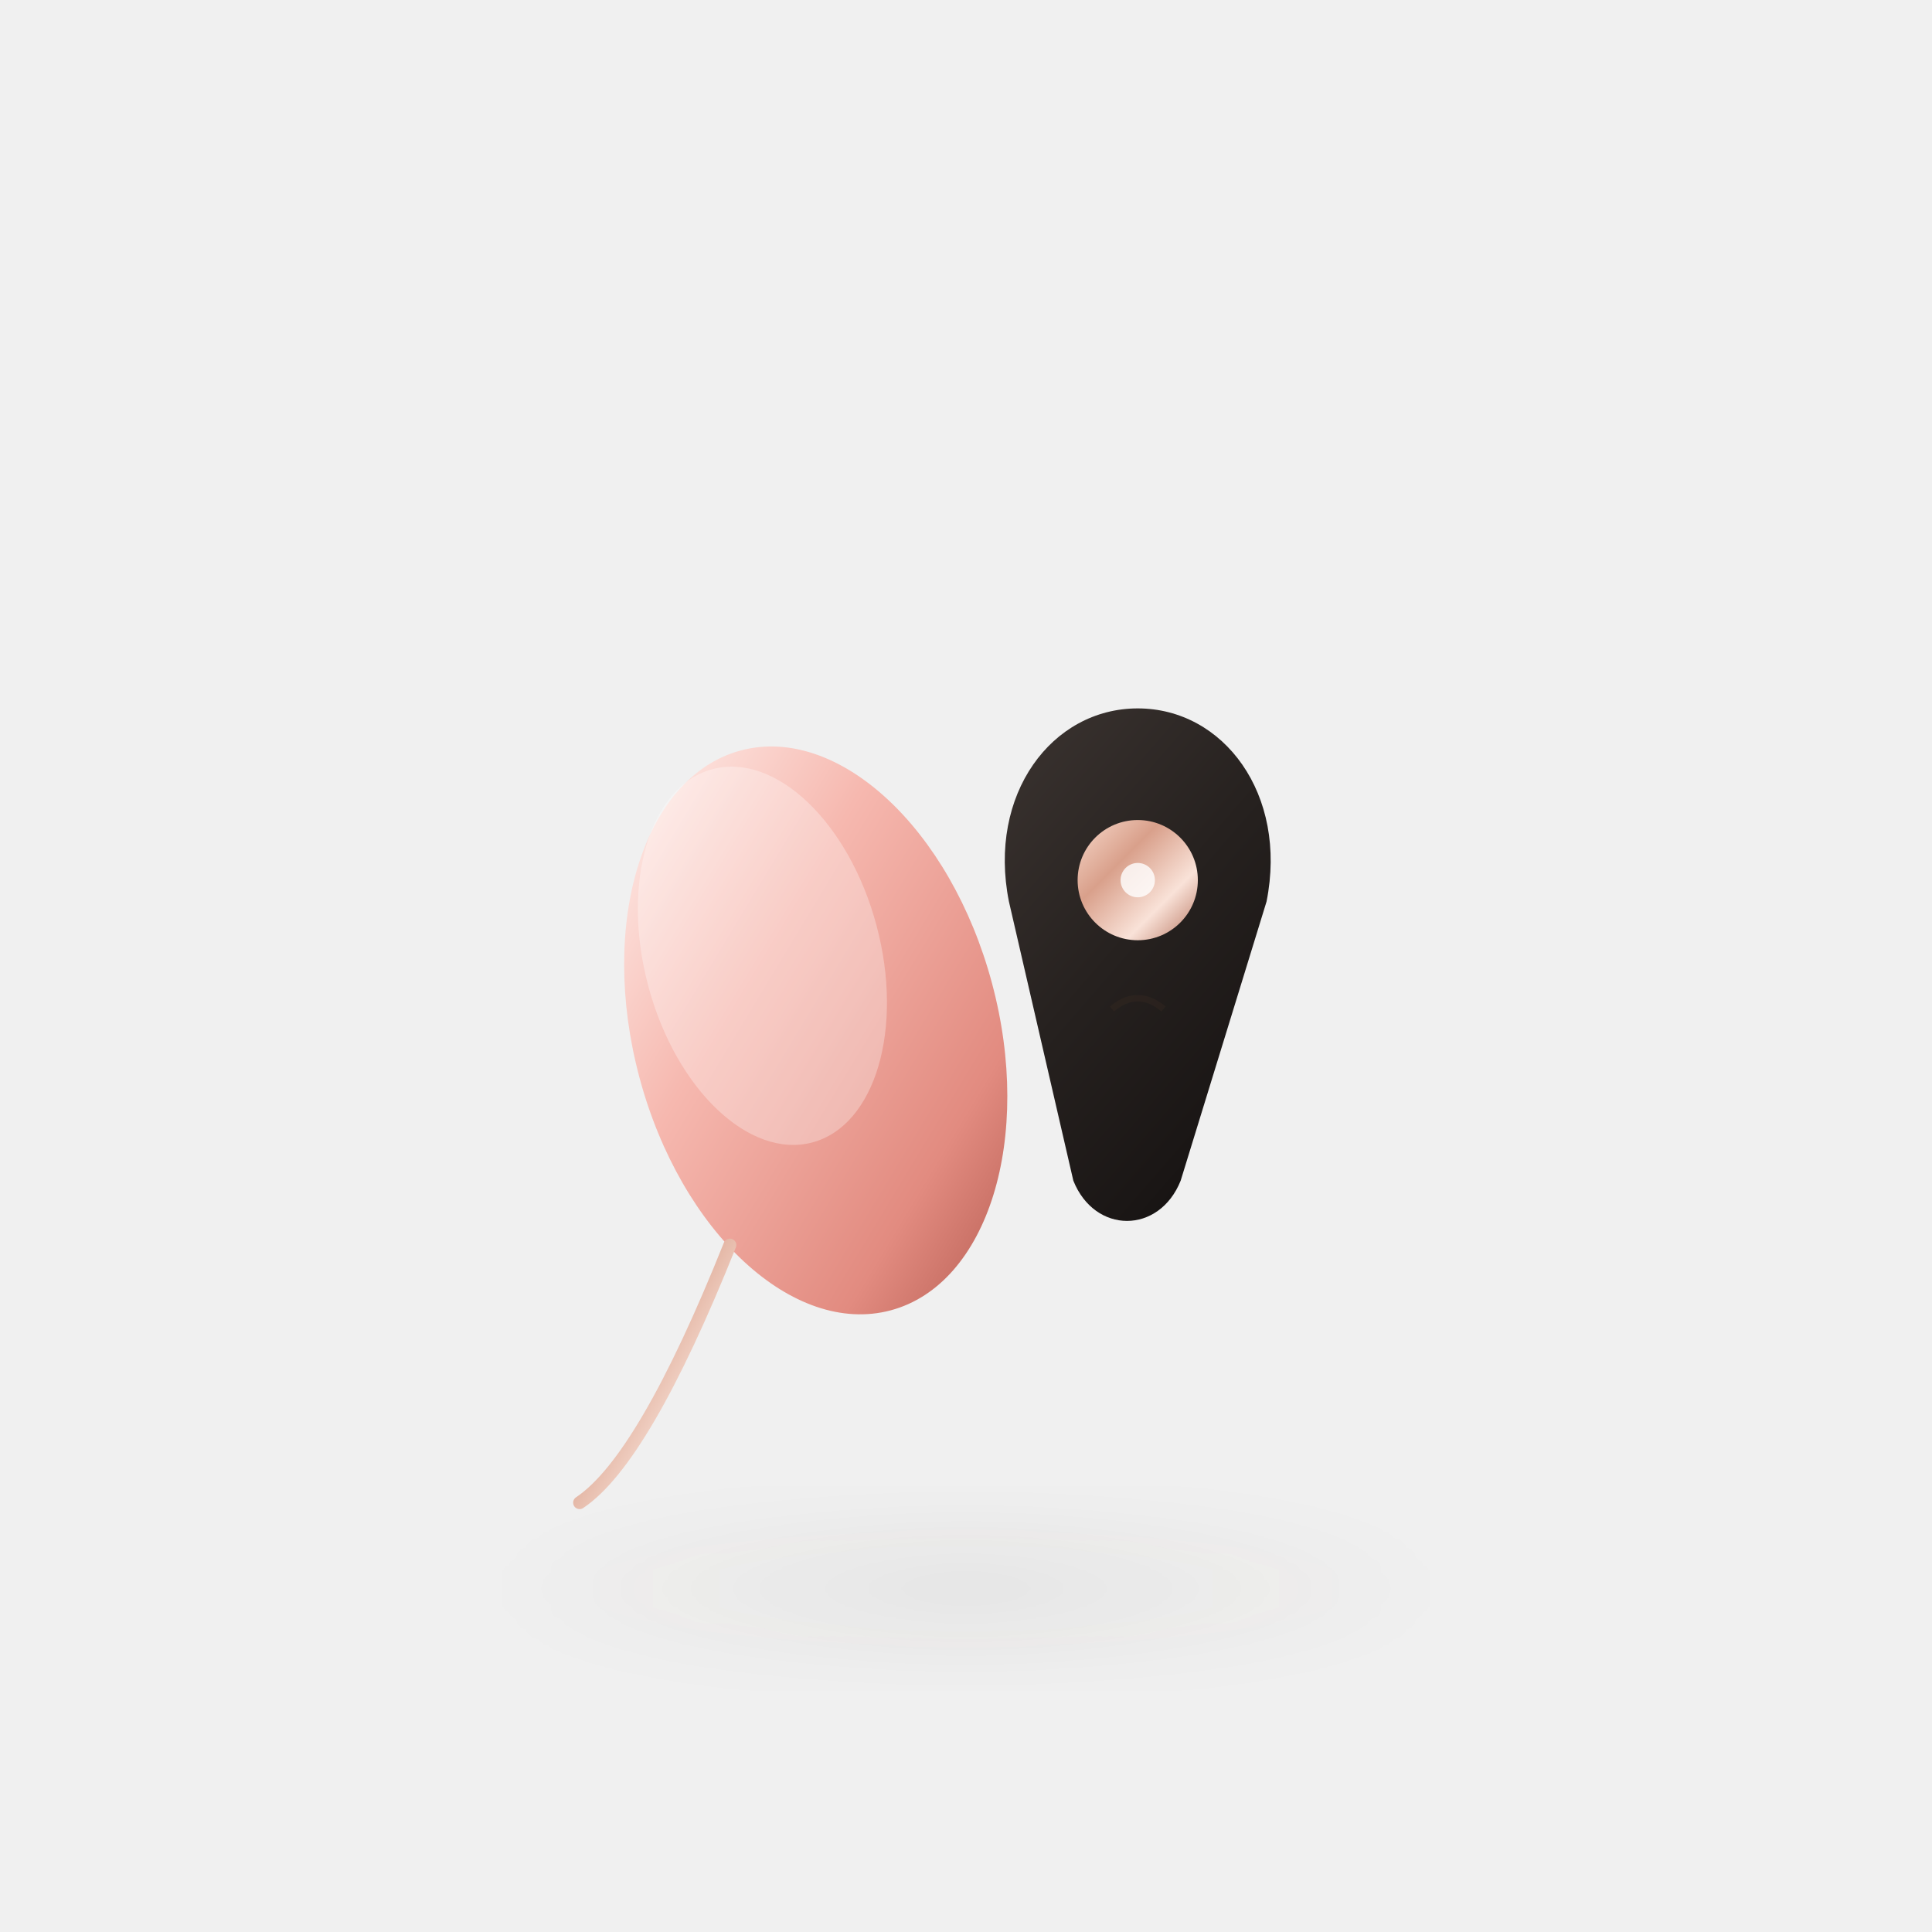
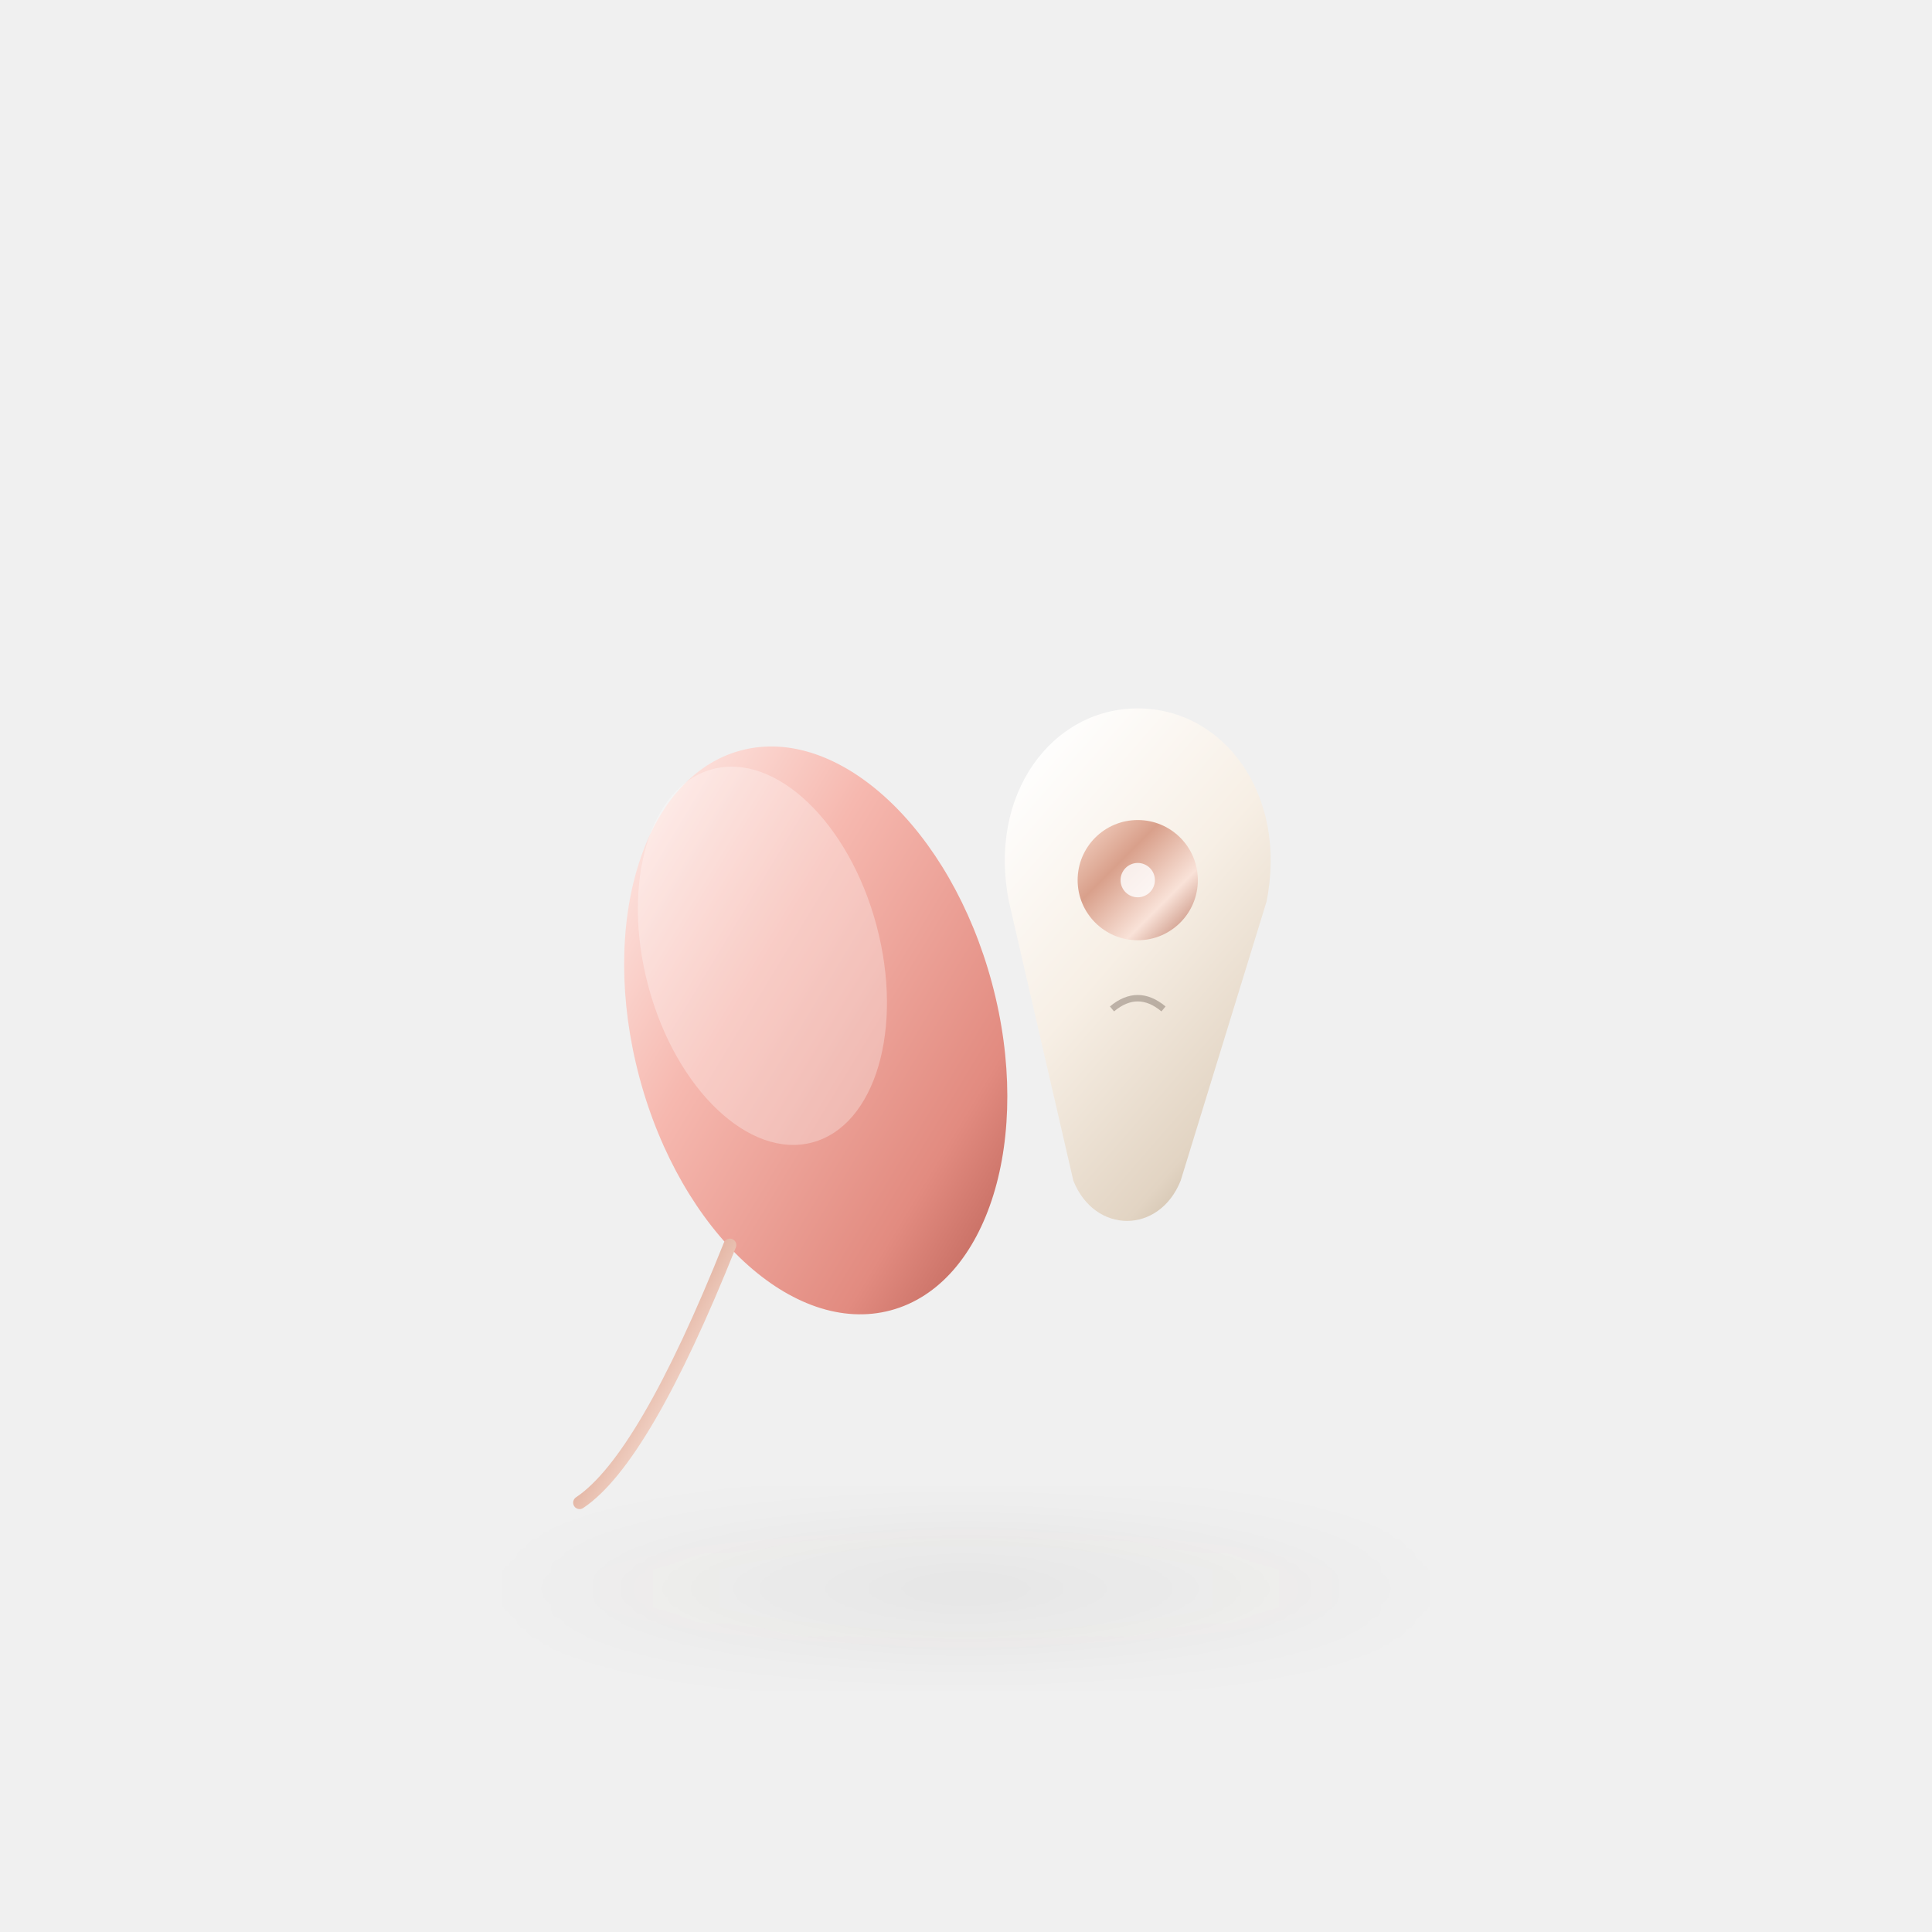
<svg xmlns="http://www.w3.org/2000/svg" width="900" height="900" viewBox="0 0 900 900">
  <defs>
    <linearGradient id="studio-bg" x1="0.2" y1="0" x2="0.8" y2="1">
      <stop offset="0%" stop-color="#FBF8F4" />
      <stop offset="60%" stop-color="#F3ECE3" />
      <stop offset="100%" stop-color="#EAE1D5" />
    </linearGradient>
    <radialGradient id="studio-key" cx="36%" cy="28%" r="65%">
      <stop offset="0%" stop-color="#FFFFFF" stop-opacity="0.85" />
      <stop offset="55%" stop-color="#FFFFFF" stop-opacity="0.15" />
      <stop offset="100%" stop-color="#EAE1D5" stop-opacity="0" />
    </radialGradient>
    <radialGradient id="contact-shadow" cx="50%" cy="50%" r="50%">
      <stop offset="0%" stop-color="#2D241E" stop-opacity="0.22" />
      <stop offset="45%" stop-color="#3D322B" stop-opacity="0.10" />
      <stop offset="100%" stop-color="#3D322B" stop-opacity="0" />
    </radialGradient>
    <linearGradient id="rose-gold" x1="0" y1="0" x2="1" y2="1">
      <stop offset="0%" stop-color="#F7D8CA" />
      <stop offset="35%" stop-color="#D9A08B" />
      <stop offset="70%" stop-color="#F9E2D8" />
      <stop offset="100%" stop-color="#B87661" />
    </linearGradient>
    <linearGradient id="champagne-gold" x1="0" y1="0" x2="1" y2="1">
      <stop offset="0%" stop-color="#F9F2DC" />
      <stop offset="40%" stop-color="#D6B87B" />
      <stop offset="75%" stop-color="#F6EDD2" />
      <stop offset="100%" stop-color="#A58448" />
    </linearGradient>
    <linearGradient id="matte-blush" x1="0.2" y1="0" x2="0.8" y2="1">
      <stop offset="0%" stop-color="#FEEAE6" />
      <stop offset="35%" stop-color="#F6B8AF" />
      <stop offset="80%" stop-color="#E28B80" />
      <stop offset="100%" stop-color="#BF665B" />
    </linearGradient>
    <linearGradient id="matte-coral" x1="0.2" y1="0" x2="0.8" y2="1">
      <stop offset="0%" stop-color="#FEDDD6" />
      <stop offset="40%" stop-color="#F59B8E" />
      <stop offset="85%" stop-color="#D86B5D" />
      <stop offset="100%" stop-color="#AD4B3E" />
    </linearGradient>
    <linearGradient id="matte-obsidian" x1="0.2" y1="0" x2="0.8" y2="1">
      <stop offset="0%" stop-color="#544B47" />
      <stop offset="35%" stop-color="#342E2B" />
      <stop offset="80%" stop-color="#211D1B" />
      <stop offset="100%" stop-color="#141110" />
    </linearGradient>
    <linearGradient id="matte-cream" x1="0.2" y1="0" x2="0.8" y2="1">
-       <stop offset="0%" stop-color="#38312E" />
-       <stop offset="45%" stop-color="#26211F" />
-       <stop offset="85%" stop-color="#1A1615" />
-       <stop offset="100%" stop-color="#120F0E" />
+       <stop offset="0%" stop-color="#FFFFFF" />
+       <stop offset="45%" stop-color="#F7EFE5" />
+       <stop offset="85%" stop-color="#E2D4C3" />
+       <stop offset="100%" stop-color="#C5B49E" />
    </linearGradient>
    <linearGradient id="amber-oil" x1="0" y1="0" x2="1" y2="1">
      <stop offset="0%" stop-color="#FFE8B3" />
      <stop offset="50%" stop-color="#EAA639" />
      <stop offset="100%" stop-color="#B86F15" />
    </linearGradient>
    <linearGradient id="frosted-glass" x1="0" y1="0" x2="1" y2="0">
      <stop offset="0%" stop-color="#FFFFFF" stop-opacity="0.85" />
      <stop offset="25%" stop-color="#FFFFFF" stop-opacity="0.45" />
      <stop offset="75%" stop-color="#FFFFFF" stop-opacity="0.25" />
      <stop offset="100%" stop-color="#FFFFFF" stop-opacity="0.75" />
    </linearGradient>
    <filter id="soft-blur" x="-20%" y="-20%" width="140%" height="140%">
      <feGaussianBlur stdDeviation="18" />
    </filter>
  </defs>
  <ellipse cx="450" cy="740" rx="230" ry="34" fill="url(#contact-shadow)" filter="url(#soft-blur)" opacity="0.4" />
  <g transform="translate(0, 0)">
    <ellipse cx="380" cy="480" rx="85" ry="135" fill="url(#matte-blush)" transform="rotate(-15 380 480)" />
    <ellipse cx="365" cy="440" rx="55" ry="90" fill="#FFFFFF" opacity="0.3" transform="rotate(-15 380 480)" />
    <path d="M340 580 Q 300 680 270 700" stroke="url(#rose-gold)" stroke-width="6" fill="none" stroke-linecap="round" />
    <path d="M530 330 C570 330 600 370 590 420 L550 550 C540 575 510 575 500 550 L470 420 C460 370 490 330 530 330 Z" fill="url(#matte-cream)" />
    <ellipse cx="530" cy="410" rx="28" ry="28" fill="url(#rose-gold)" />
    <circle cx="530" cy="410" r="8" fill="#FFFFFF" opacity="0.8" />
    <path d="M518 470 Q 530 460 542 470" stroke="rgba(60,45,35,0.3)" stroke-width="3" fill="none" />
  </g>
</svg>
